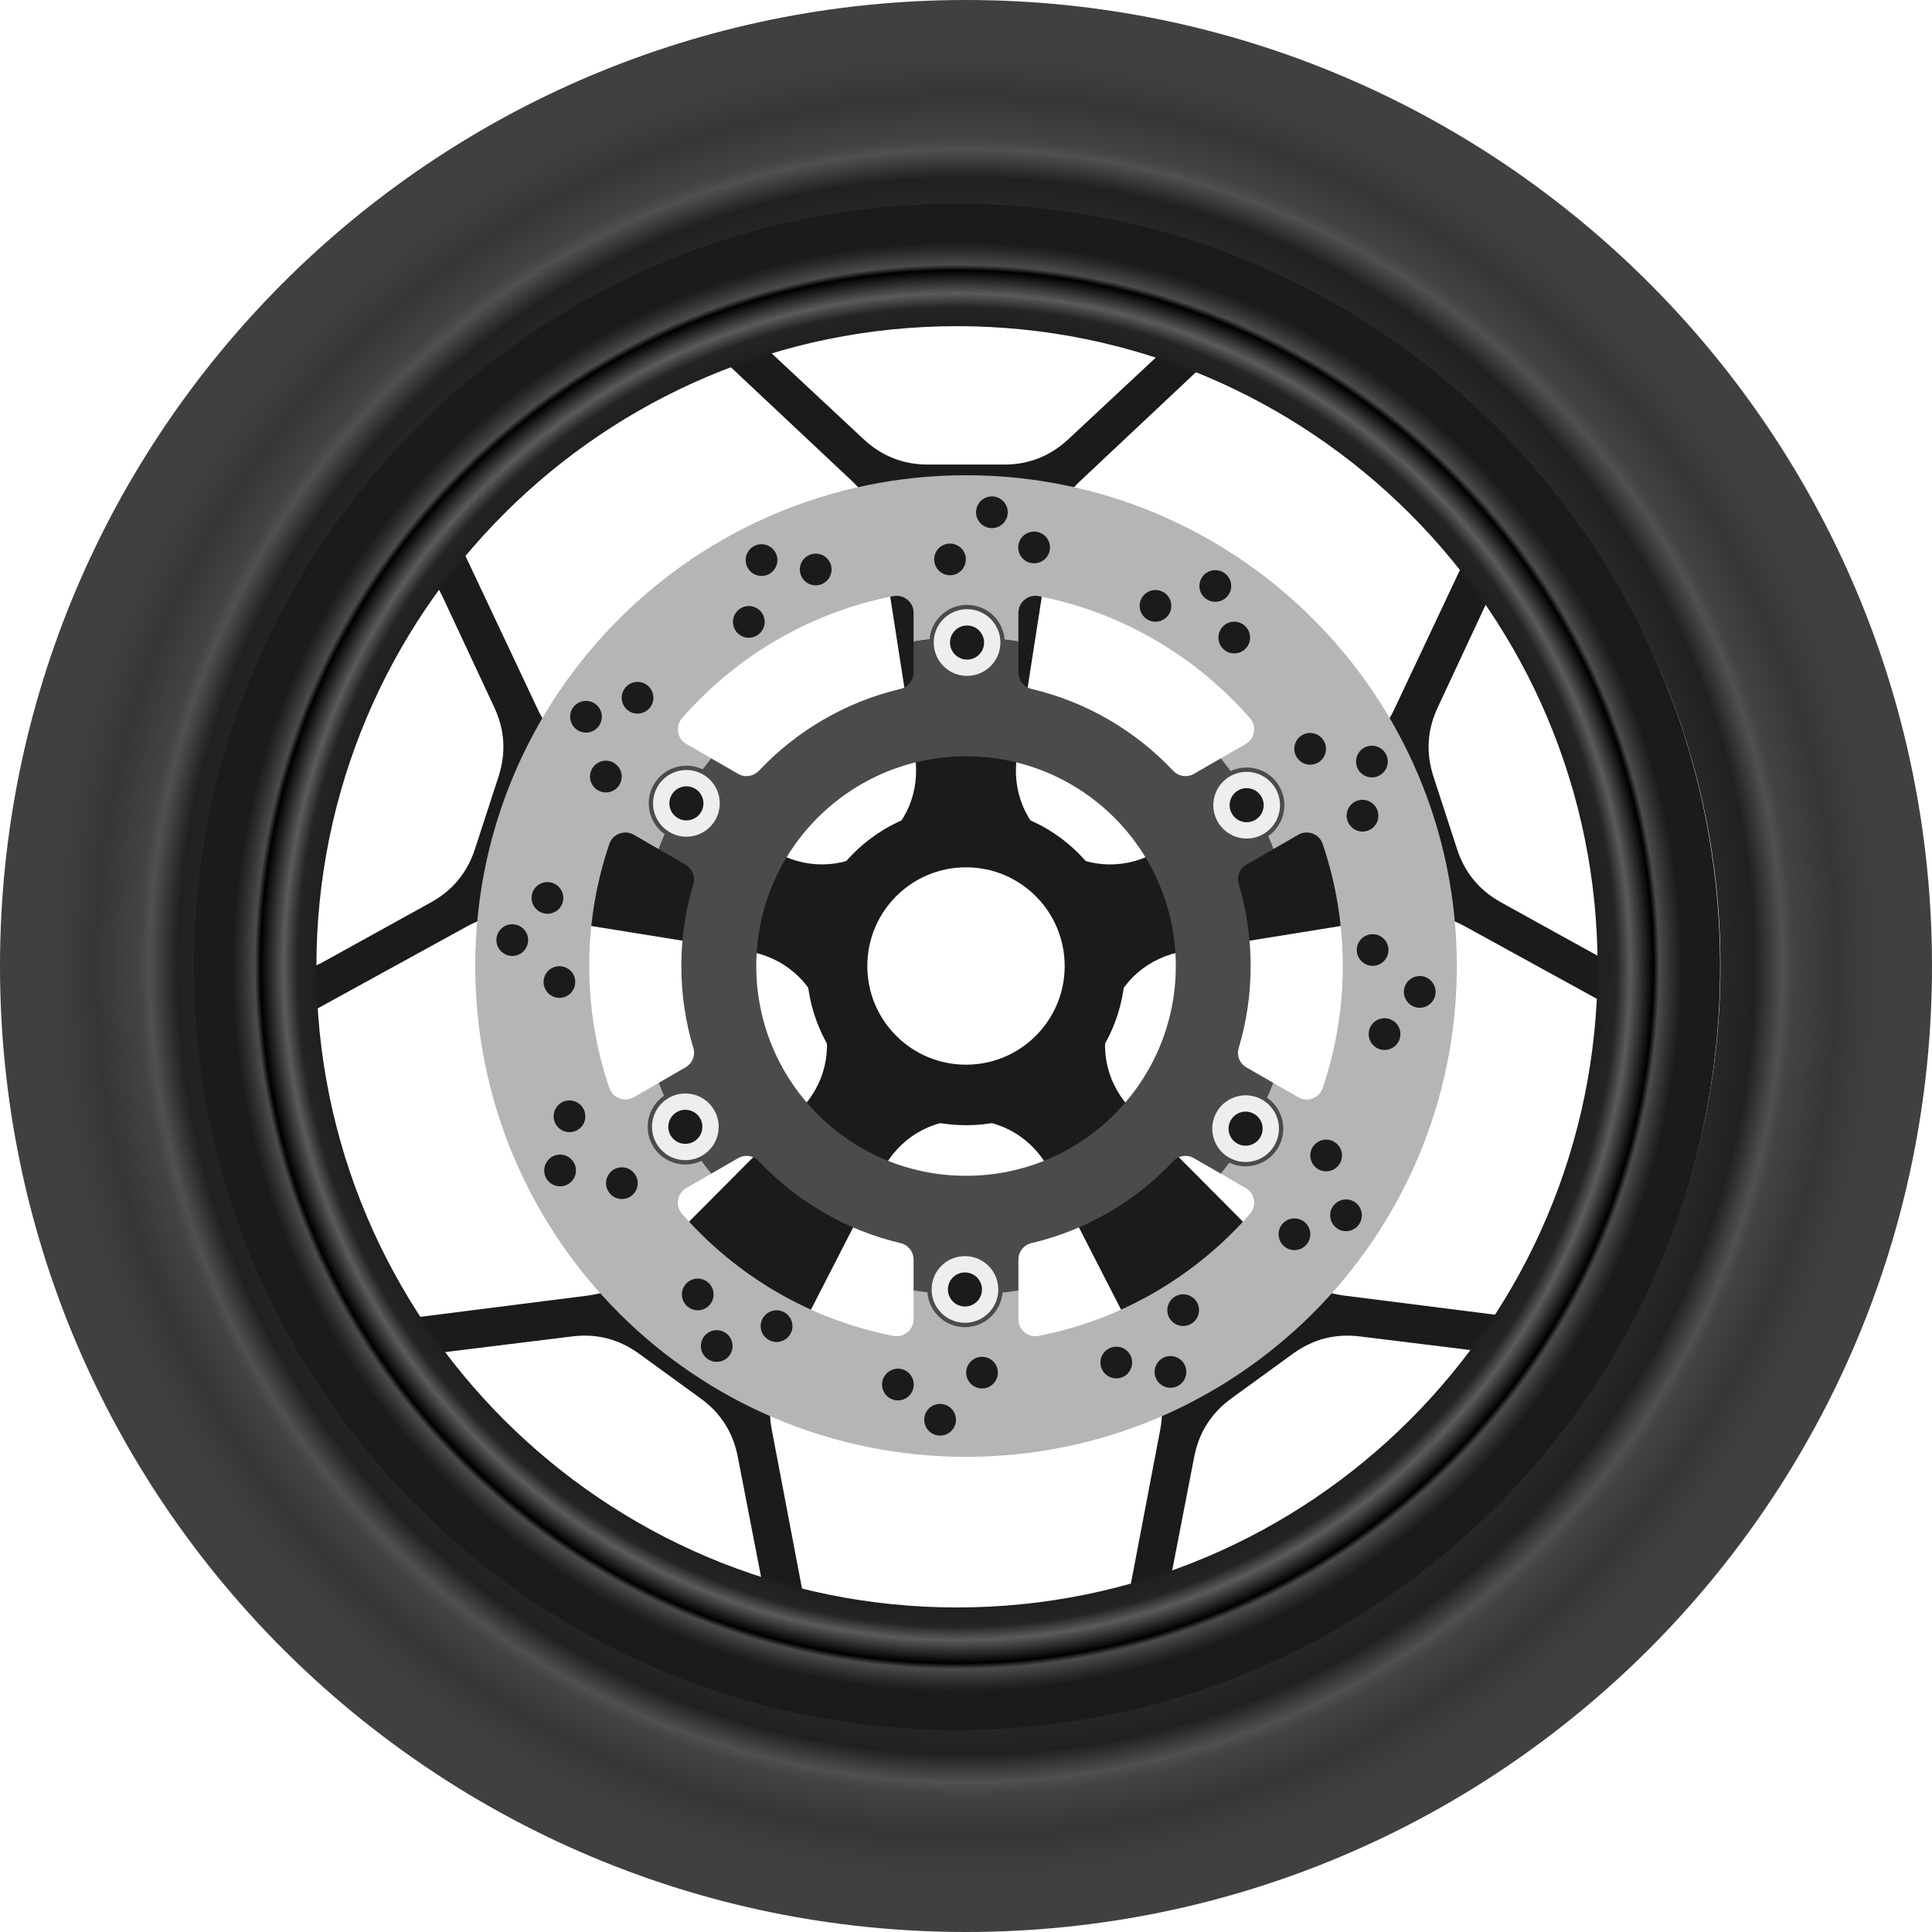
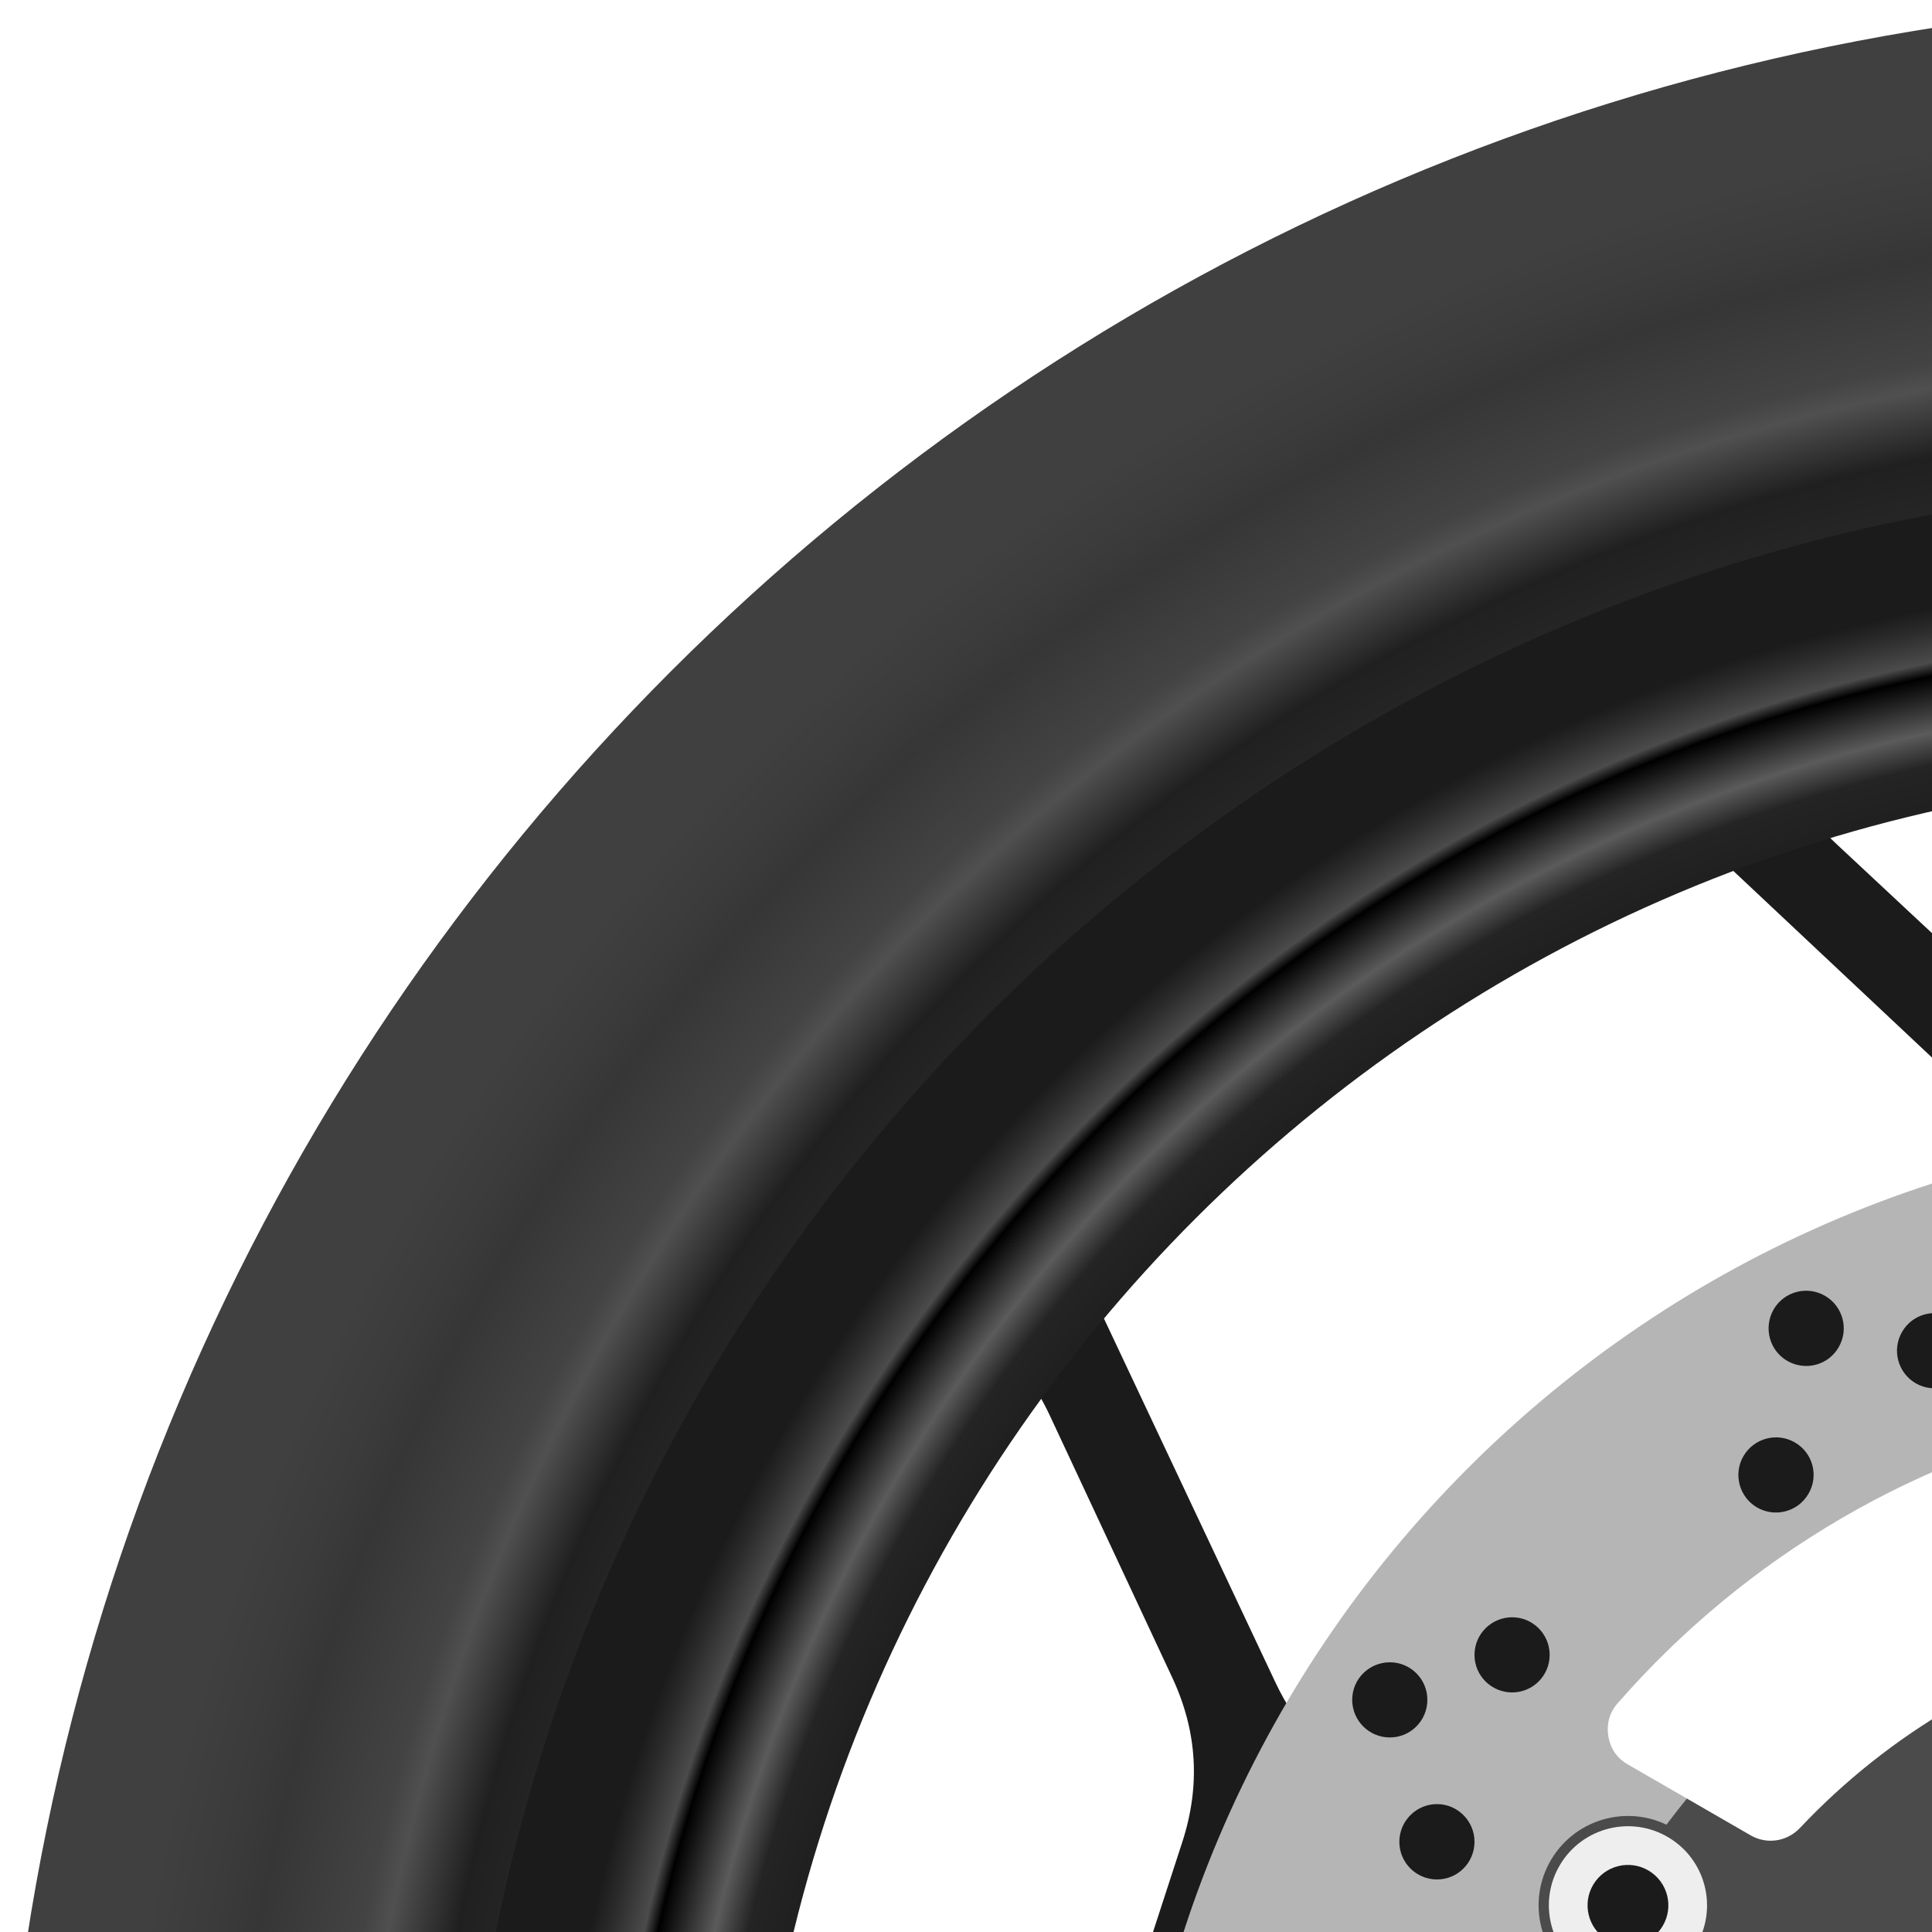
- <svg xmlns="http://www.w3.org/2000/svg" xml:space="preserve" version="1.1" style="shape-rendering:geometricPrecision; text-rendering:geometricPrecision; image-rendering:optimizeQuality; fill-rule:evenodd; clip-rule:evenodd" viewBox="0 0 237.17 237.17">
+ <svg xmlns="http://www.w3.org/2000/svg" xml:space="preserve" version="1.1" style="shape-rendering:geometricPrecision; text-rendering:geometricPrecision; image-rendering:optimizeQuality; fill-rule:evenodd; clip-rule:evenodd" viewBox="0 0 100 100">
  <defs>
    <style type="text/css">
   
    .fil4 {fill:#1B1B1B}
    .fil1 {fill:#1B1B1B}
    .fil5 {fill:#4B4B4B}
    .fil3 {fill:#4B4B4B}
    .fil0 {fill:#999999}
    .fil2 {fill:#B5B5B5}
    .fil6 {fill:#EEEEEE}
    .fil7 {fill:url(#id0)}
    .fil8 {fill:url(#id1)}
   
  </style>
    <radialGradient id="id0" gradientUnits="userSpaceOnUse" gradientTransform="matrix(1 -0 -0 0.999998 0 0)" cx="118.59" cy="118.59" r="112.61" fx="118.59" fy="118.59">
      <stop offset="0" style="stop-opacity:1; stop-color:black" />
      <stop offset="0.769" style="stop-opacity:1; stop-color:black" />
      <stop offset="0.8" style="stop-opacity:1; stop-color:#2B2B2B" />
      <stop offset="0.831" style="stop-opacity:1; stop-color:#262626" />
      <stop offset="0.859" style="stop-opacity:1; stop-color:#202020" />
      <stop offset="0.89" style="stop-opacity:1; stop-color:#505050" />
      <stop offset="0.902" style="stop-opacity:1; stop-color:#434343" />
      <stop offset="0.949" style="stop-opacity:1; stop-color:#363636" />
      <stop offset="0.969" style="stop-opacity:1; stop-color:#3B3B3B" />
      <stop offset="1" style="stop-opacity:1; stop-color:#404040" />
    </radialGradient>
    <radialGradient id="id1" gradientUnits="userSpaceOnUse" gradientTransform="matrix(1 -0 -0 1 0 0)" cx="117.48" cy="118.69" r="88.96" fx="117.48" fy="118.69">
      <stop offset="0" style="stop-opacity:1; stop-color:#1B1B1B" />
      <stop offset="0.839" style="stop-opacity:1; stop-color:black" />
      <stop offset="0.851" style="stop-opacity:1; stop-color:#949494" />
      <stop offset="0.859" style="stop-opacity:1; stop-color:#1B1B1B" />
      <stop offset="0.91" style="stop-opacity:1; stop-color:#242424" />
      <stop offset="0.929" style="stop-opacity:1; stop-color:#5B5B5B" />
      <stop offset="0.961" style="stop-opacity:1; stop-color:black" />
      <stop offset="0.969" style="stop-opacity:1; stop-color:#4B4B4B" />
      <stop offset="0.988" style="stop-opacity:1; stop-color:#2B2B2B" />
      <stop offset="1" style="stop-opacity:1; stop-color:#1B1B1B" />
    </radialGradient>
  </defs>
  <g id="front_wheel">
    <path id="pattern" class="fil1" d="M98.12 136.37l-19.26 19.36c-1.89,1.91 -4.08,2.98 -6.75,3.32l-30.91 3.92c1.67,2.93 3.52,5.77 5.54,8.52l0.66 -0.91c1.96,-2.7 4.65,-4.29 7.96,-4.69l14.86 -1.83c3.03,-0.38 5.76,0.33 8.23,2.12l7.56 5.49c2.47,1.79 3.98,4.17 4.56,7.17l2.85 14.7c0.64,3.27 -0.04,6.32 -2,9.02l-0.6 0.83c3.2,1.05 6.45,1.91 9.72,2.58l-5.8 -30.47c-0.5,-2.64 -0.15,-5.06 1.08,-7.45l12.46 -24.3c2.03,-3.96 5.85,-6.3 10.31,-6.3 4.45,0 8.27,2.34 10.31,6.3l12.45 24.3c1.23,2.39 1.58,4.81 1.08,7.45l-5.83 30.6c3.3,-0.68 6.58,-1.56 9.81,-2.63l-0.66 -0.91c-1.96,-2.69 -2.63,-5.75 -2,-9.02l2.85 -14.7c0.58,-3 2.1,-5.38 4.56,-7.17l7.56 -5.49c2.47,-1.79 5.2,-2.5 8.23,-2.12l14.86 1.83c3.31,0.4 6,1.99 7.96,4.69l0.61 0.83c1.98,-2.73 3.8,-5.55 5.45,-8.46l-30.77 -3.9c-2.66,-0.33 -4.85,-1.41 -6.75,-3.32l-19.26 -19.36c-3.14,-3.16 -4.18,-7.51 -2.8,-11.75 1.37,-4.24 4.77,-7.15 9.17,-7.86l26.96 -4.34c2.65,-0.43 5.06,-0.01 7.42,1.28l27.31 15c0.37,-3.35 0.54,-6.74 0.52,-10.14l-1.07 0.35c-3.17,1.02 -6.28,0.73 -9.19,-0.89l-13.11 -7.25c-2.67,-1.48 -4.46,-3.66 -5.4,-6.56l-2.89 -8.88c-0.94,-2.91 -0.77,-5.72 0.52,-8.48l6.34 -13.58c1.41,-3.02 3.75,-5.09 6.92,-6.12l0.97 -0.31c-1.98,-2.74 -4.1,-5.34 -6.35,-7.8l-13.22 28.05c-1.14,2.44 -2.85,4.19 -5.25,5.4l-24.36 12.34c-3.97,2.01 -8.44,1.65 -12.04,-0.97 -3.61,-2.62 -5.33,-6.75 -4.64,-11.15l4.2 -26.98c0.42,-2.66 1.56,-4.82 3.52,-6.66l22.7 -21.34c-3.07,-1.39 -6.24,-2.6 -9.49,-3.64l0 1.13c0,3.33 -1.24,6.2 -3.68,8.47l-10.95 10.22c-2.23,2.08 -4.85,3.12 -7.9,3.12l-9.34 0c-3.06,0 -5.68,-1.04 -7.91,-3.12l-10.95 -10.22c-2.44,-2.27 -3.68,-5.14 -3.68,-8.47l0 -1.03c-3.21,1.04 -6.34,2.25 -9.38,3.64l22.6 21.23c1.95,1.85 3.09,4.01 3.51,6.66l4.2 26.99c0.69,4.4 -1.03,8.53 -4.64,11.15 -3.6,2.62 -8.07,2.98 -12.04,0.96l-24.36 -12.33c-2.4,-1.21 -4.1,-2.96 -5.25,-5.4l-13.28 -28.18c-2.27,2.49 -4.4,5.13 -6.39,7.9l1.08 0.34c3.16,1.03 5.5,3.1 6.91,6.12l6.34 13.57c1.29,2.77 1.46,5.58 0.52,8.49l-2.89 8.88c-0.94,2.9 -2.73,5.08 -5.4,6.56l-13.11 7.25c-2.91,1.62 -6.02,1.91 -9.19,0.89l-0.98 -0.32c0,3.37 0.18,6.73 0.56,10.04l27.18 -14.93c2.36,-1.29 4.77,-1.71 7.42,-1.28l26.96 4.34c4.4,0.71 7.8,3.62 9.18,7.86 1.37,4.24 0.33,8.59 -2.81,11.75zm20.47 -29.9c6.69,0 12.11,5.42 12.11,12.12 0,6.69 -5.42,12.11 -12.11,12.11 -6.7,0 -12.12,-5.42 -12.12,-12.11 0,-6.7 5.42,-12.12 12.12,-12.12z" />
    <g id="brake_disk">
      <path class="fil2" d="M118.59 58.34c33.27,0 60.25,26.97 60.25,60.25 0,33.27 -26.98,60.25 -60.25,60.25 -33.28,0 -60.25,-26.98 -60.25,-60.25 0,-33.28 26.97,-60.25 60.25,-60.25zm-31.28 85.74l-3.05 1.75c-0.56,0.32 -0.91,0.83 -1.02,1.47 -0.1,0.63 0.06,1.23 0.49,1.71 6.62,7.58 15.67,12.98 25.93,14.98 0.64,0.12 1.23,-0.03 1.73,-0.44 0.5,-0.41 0.76,-0.96 0.76,-1.61l0 -3.52c4.25,0.69 8.62,0.69 12.87,0l0 3.52c0,0.65 0.26,1.2 0.76,1.62 0.5,0.41 1.09,0.55 1.73,0.43 10.26,-2 19.31,-7.4 25.93,-14.97 0.42,-0.49 0.59,-1.08 0.49,-1.72 -0.11,-0.64 -0.46,-1.14 -1.02,-1.46l-3.04 -1.76c2.7,-3.32 4.89,-7.07 6.44,-11.15l3.05 1.76c0.56,0.33 1.17,0.38 1.77,0.15 0.61,-0.23 1.04,-0.67 1.24,-1.28 3.29,-9.64 3.29,-20.3 0,-29.95 -0.2,-0.61 -0.63,-1.05 -1.24,-1.28 -0.6,-0.22 -1.21,-0.17 -1.77,0.15l-3.05 1.76c-1.55,-4.07 -3.74,-7.83 -6.44,-11.15l3.04 -1.75c0.56,-0.32 0.91,-0.83 1.02,-1.46 0.1,-0.64 -0.06,-1.23 -0.49,-1.72 -6.62,-7.57 -15.67,-12.97 -25.93,-14.98 -0.63,-0.12 -1.23,0.03 -1.73,0.44 -0.49,0.41 -0.76,0.96 -0.76,1.61l0 3.52c-4.25,-0.68 -8.61,-0.69 -12.87,0l0 -3.52c0,-0.65 -0.26,-1.2 -0.76,-1.61 -0.5,-0.41 -1.09,-0.56 -1.73,-0.44 -10.26,2 -19.31,7.4 -25.93,14.98 -0.42,0.48 -0.59,1.07 -0.48,1.71 0.1,0.64 0.45,1.14 1.01,1.46l3.05 1.76c-2.71,3.32 -4.9,7.08 -6.45,11.15l-3.04 -1.76c-0.56,-0.32 -1.18,-0.37 -1.78,-0.15 -0.61,0.23 -1.03,0.67 -1.24,1.28 -3.29,9.64 -3.29,20.3 0,29.95 0.21,0.61 0.63,1.05 1.24,1.28 0.6,0.22 1.21,0.17 1.77,-0.15l3.05 -1.76c1.55,4.07 3.74,7.83 6.45,11.15z" />
      <path class="fil3" d="M118.59 92.84c14.22,0 25.75,11.52 25.75,25.75 0,14.22 -11.53,25.75 -25.75,25.75 -14.23,0 -25.75,-11.53 -25.75,-25.75 0,-14.23 11.52,-25.75 25.75,-25.75zm6.43 65.58l0 -3.79c0,-0.98 0.66,-1.81 1.61,-2.03 6.77,-1.59 12.77,-5.15 17.39,-10.04 0.67,-0.72 1.71,-0.87 2.55,-0.38l3.3 1.9c2.7,-3.32 4.89,-7.07 6.44,-11.15l-3.29 -1.89c-0.85,-0.49 -1.24,-1.47 -0.95,-2.41 0.95,-3.18 1.46,-6.55 1.46,-10.04 0,-3.5 -0.51,-6.87 -1.46,-10.05 -0.29,-0.93 0.1,-1.91 0.95,-2.4l3.29 -1.9c-1.55,-4.07 -3.74,-7.83 -6.44,-11.15l-3.29 1.9c-0.85,0.49 -1.89,0.34 -2.56,-0.37 -4.61,-4.89 -10.62,-8.45 -17.39,-10.05 -0.95,-0.22 -1.61,-1.05 -1.61,-2.03l0 -3.79c-4.25,-0.68 -8.61,-0.69 -12.87,0l0 3.79c0,0.98 -0.65,1.81 -1.61,2.03 -6.76,1.6 -12.77,5.16 -17.38,10.05 -0.68,0.71 -1.72,0.86 -2.56,0.37l-3.29 -1.9c-2.71,3.32 -4.9,7.08 -6.45,11.15l3.29 1.9c0.85,0.49 1.24,1.46 0.96,2.4 -0.96,3.18 -1.47,6.55 -1.47,10.05 0,3.49 0.51,6.86 1.47,10.04 0.28,0.94 -0.11,1.91 -0.96,2.4l-3.29 1.9c1.55,4.07 3.74,7.83 6.45,11.15l3.29 -1.9c0.84,-0.49 1.88,-0.34 2.56,0.37 4.61,4.89 10.61,8.46 17.38,10.05 0.95,0.22 1.61,1.05 1.61,2.03l0 3.79c4.25,0.69 8.62,0.69 12.87,0z" />
      <path class="fil4" d="M118.59 105.47c7.24,0 13.12,5.87 13.12,13.12 0,7.24 -5.88,13.12 -13.12,13.12 -7.25,0 -13.12,-5.88 -13.12,-13.12 0,-7.25 5.87,-13.12 13.12,-13.12zm0 -6.43c10.79,0 19.54,8.75 19.54,19.55 0,10.79 -8.75,19.54 -19.54,19.54 -10.8,0 -19.55,-8.75 -19.55,-19.54 0,-10.8 8.75,-19.55 19.55,-19.55z" />
      <path class="fil4" d="M151.51 76.32c1.08,0 1.95,0.87 1.95,1.95 0,1.07 -0.87,1.94 -1.95,1.94 -1.07,0 -1.94,-0.87 -1.94,-1.94 0,-1.08 0.87,-1.95 1.94,-1.95zm-2.32 -6.33c1.07,0 1.95,0.87 1.95,1.95 0,1.07 -0.88,1.94 -1.95,1.94 -1.08,0 -1.95,-0.87 -1.95,-1.94 0,-1.08 0.87,-1.95 1.95,-1.95zm-7.35 2.44c1.08,0 1.95,0.87 1.95,1.95 0,1.07 -0.87,1.94 -1.95,1.94 -1.07,0 -1.94,-0.87 -1.94,-1.94 0,-1.08 0.87,-1.95 1.94,-1.95zm-15.87 -6.91c0.93,-0.54 2.12,-0.22 2.66,0.71 0.54,0.93 0.22,2.12 -0.71,2.66 -0.94,0.54 -2.13,0.22 -2.66,-0.71 -0.54,-0.93 -0.22,-2.12 0.71,-2.66zm-5.18 -4.32c0.93,-0.54 2.12,-0.22 2.66,0.71 0.54,0.93 0.22,2.12 -0.71,2.66 -0.93,0.54 -2.12,0.22 -2.66,-0.71 -0.54,-0.93 -0.22,-2.12 0.71,-2.66zm-5.14 5.79c0.93,-0.54 2.12,-0.22 2.66,0.71 0.53,0.93 0.21,2.12 -0.72,2.66 -0.93,0.53 -2.12,0.21 -2.65,-0.72 -0.54,-0.93 -0.22,-2.12 0.71,-2.65zm-17.2 1.95c0.53,-0.93 1.72,-1.25 2.66,-0.72 0.93,0.54 1.25,1.73 0.71,2.66 -0.54,0.94 -1.73,1.25 -2.66,0.72 -0.93,-0.54 -1.25,-1.73 -0.71,-2.66zm-6.65 -1.16c0.54,-0.93 1.73,-1.25 2.66,-0.71 0.93,0.54 1.25,1.73 0.71,2.66 -0.53,0.93 -1.72,1.25 -2.66,0.71 -0.93,-0.54 -1.24,-1.72 -0.71,-2.66zm-1.56 7.59c0.54,-0.93 1.73,-1.25 2.66,-0.71 0.93,0.53 1.25,1.72 0.71,2.65 -0.54,0.94 -1.73,1.25 -2.66,0.72 -0.93,-0.54 -1.25,-1.73 -0.71,-2.66zm-13.92 10.29c0,-1.08 0.87,-1.95 1.95,-1.95 1.07,0 1.94,0.87 1.94,1.95 0,1.07 -0.87,1.94 -1.94,1.94 -1.08,0 -1.95,-0.87 -1.95,-1.94zm-6.33 2.32c0,-1.07 0.87,-1.94 1.95,-1.94 1.07,0 1.94,0.87 1.94,1.94 0,1.08 -0.87,1.95 -1.94,1.95 -1.08,0 -1.95,-0.87 -1.95,-1.95zm2.44 7.35c0,-1.07 0.87,-1.95 1.95,-1.95 1.07,0 1.94,0.88 1.94,1.95 0,1.08 -0.87,1.95 -1.94,1.95 -1.08,0 -1.95,-0.87 -1.95,-1.95zm-6.91 15.87c-0.54,-0.93 -0.22,-2.12 0.71,-2.66 0.93,-0.53 2.12,-0.22 2.66,0.72 0.54,0.93 0.22,2.12 -0.71,2.65 -0.93,0.54 -2.12,0.22 -2.66,-0.71zm-4.32 5.18c-0.54,-0.93 -0.22,-2.12 0.71,-2.66 0.93,-0.54 2.12,-0.22 2.66,0.71 0.54,0.93 0.22,2.12 -0.71,2.66 -0.93,0.54 -2.12,0.22 -2.66,-0.71zm5.79 5.14c-0.54,-0.93 -0.22,-2.12 0.71,-2.65 0.93,-0.54 2.12,-0.22 2.66,0.71 0.53,0.93 0.21,2.12 -0.72,2.66 -0.93,0.53 -2.12,0.21 -2.65,-0.72zm1.95 17.2c-0.93,-0.53 -1.25,-1.72 -0.72,-2.65 0.54,-0.94 1.73,-1.26 2.66,-0.72 0.93,0.54 1.25,1.73 0.72,2.66 -0.54,0.93 -1.73,1.25 -2.66,0.71zm-1.16 6.65c-0.93,-0.54 -1.25,-1.73 -0.71,-2.66 0.54,-0.93 1.73,-1.25 2.66,-0.71 0.93,0.54 1.25,1.73 0.71,2.66 -0.54,0.93 -1.72,1.25 -2.66,0.71zm7.59 1.56c-0.93,-0.54 -1.25,-1.73 -0.71,-2.66 0.53,-0.93 1.72,-1.25 2.65,-0.71 0.93,0.54 1.25,1.73 0.72,2.66 -0.54,0.93 -1.73,1.25 -2.66,0.71zm10.29 13.92c-1.08,0 -1.95,-0.87 -1.95,-1.95 0,-1.07 0.87,-1.94 1.95,-1.94 1.07,0 1.94,0.87 1.94,1.94 0,1.08 -0.87,1.95 -1.94,1.95zm2.32 6.33c-1.07,0 -1.94,-0.87 -1.94,-1.94 0,-1.08 0.87,-1.95 1.94,-1.95 1.08,0 1.95,0.87 1.95,1.95 0,1.07 -0.87,1.94 -1.95,1.94zm7.35 -2.44c-1.07,0 -1.95,-0.87 -1.95,-1.94 0,-1.08 0.88,-1.95 1.95,-1.95 1.07,0 1.95,0.87 1.95,1.95 0,1.07 -0.88,1.94 -1.95,1.94zm15.87 6.91c-0.93,0.54 -2.12,0.22 -2.66,-0.71 -0.53,-0.93 -0.22,-2.12 0.72,-2.66 0.93,-0.54 2.12,-0.22 2.65,0.71 0.54,0.93 0.22,2.12 -0.71,2.66zm5.18 4.32c-0.93,0.54 -2.12,0.22 -2.66,-0.71 -0.54,-0.93 -0.22,-2.12 0.71,-2.66 0.93,-0.53 2.12,-0.22 2.66,0.71 0.54,0.94 0.22,2.13 -0.71,2.66zm5.14 -5.78c-0.93,0.53 -2.12,0.21 -2.65,-0.72 -0.54,-0.93 -0.22,-2.12 0.71,-2.65 0.93,-0.54 2.12,-0.22 2.66,0.71 0.53,0.93 0.21,2.12 -0.72,2.66zm17.2 -1.96c-0.53,0.94 -1.72,1.25 -2.65,0.72 -0.94,-0.54 -1.26,-1.73 -0.72,-2.66 0.54,-0.93 1.73,-1.25 2.66,-0.71 0.93,0.53 1.25,1.72 0.71,2.65zm6.65 1.16c-0.54,0.93 -1.73,1.25 -2.66,0.71 -0.93,-0.54 -1.25,-1.73 -0.71,-2.66 0.54,-0.93 1.73,-1.25 2.66,-0.71 0.93,0.54 1.25,1.73 0.71,2.66zm1.56 -7.59c-0.54,0.93 -1.73,1.25 -2.66,0.72 -0.93,-0.54 -1.25,-1.73 -0.71,-2.66 0.54,-0.93 1.73,-1.25 2.66,-0.71 0.93,0.53 1.25,1.72 0.71,2.65zm13.92 -10.29c0,1.08 -0.87,1.95 -1.95,1.95 -1.07,0 -1.94,-0.87 -1.94,-1.95 0,-1.07 0.87,-1.94 1.94,-1.94 1.08,0 1.95,0.87 1.95,1.94zm6.33 -2.32c0,1.07 -0.87,1.95 -1.94,1.95 -1.08,0 -1.95,-0.88 -1.95,-1.95 0,-1.08 0.87,-1.95 1.95,-1.95 1.07,0 1.94,0.87 1.94,1.95zm-2.44 -7.35c0,1.08 -0.87,1.95 -1.94,1.95 -1.08,0 -1.95,-0.87 -1.95,-1.95 0,-1.07 0.87,-1.94 1.95,-1.94 1.07,0 1.94,0.87 1.94,1.94zm6.91 -15.87c0.54,0.93 0.22,2.12 -0.71,2.66 -0.93,0.54 -2.12,0.22 -2.66,-0.71 -0.54,-0.94 -0.22,-2.13 0.71,-2.66 0.93,-0.54 2.12,-0.22 2.66,0.71zm4.32 -5.18c0.54,0.93 0.22,2.12 -0.71,2.66 -0.93,0.54 -2.12,0.22 -2.66,-0.71 -0.54,-0.93 -0.22,-2.12 0.71,-2.66 0.94,-0.54 2.12,-0.22 2.66,0.71zm-5.78 -5.14c0.53,0.93 0.21,2.12 -0.72,2.66 -0.93,0.53 -2.12,0.21 -2.65,-0.72 -0.54,-0.93 -0.22,-2.12 0.71,-2.65 0.93,-0.54 2.12,-0.22 2.66,0.71zm-1.96 -17.2c0.94,0.53 1.25,1.73 0.72,2.66 -0.54,0.93 -1.73,1.25 -2.66,0.71 -0.93,-0.54 -1.25,-1.73 -0.72,-2.66 0.54,-0.93 1.73,-1.25 2.66,-0.71zm1.16 -6.65c0.93,0.54 1.25,1.73 0.71,2.66 -0.54,0.93 -1.73,1.25 -2.66,0.71 -0.93,-0.53 -1.25,-1.72 -0.71,-2.65 0.54,-0.94 1.73,-1.25 2.66,-0.72zm-7.59 -1.56c0.93,0.54 1.25,1.73 0.72,2.66 -0.54,0.93 -1.73,1.25 -2.66,0.71 -0.93,-0.54 -1.25,-1.73 -0.71,-2.66 0.53,-0.93 1.72,-1.25 2.65,-0.71z" />
      <g id="dots">
        <g id="dot_6">
          <circle class="fil5" transform="matrix(0.383312 -0.634368 0.634368 0.383312 84.2628 98.6194)" r="6.24" />
          <circle class="fil6" transform="matrix(0.33928 -0.561495 0.561495 0.33928 84.2628 98.6195)" r="6.24" />
          <circle class="fil4" transform="matrix(0.17332 -0.286839 0.286839 0.17332 84.2628 98.6197)" r="6.24" />
        </g>
        <g id="dot_5">
          <circle class="fil5" transform="matrix(-0.357723 -0.649142 0.649142 -0.357723 84.1328 138.327)" r="6.24" />
          <circle class="fil6" transform="matrix(-0.316629 -0.574573 0.574573 -0.316629 84.1329 138.327)" r="6.24" />
          <circle class="fil4" transform="matrix(-0.16175 -0.293519 0.293519 -0.16175 84.1331 138.327)" r="6.24" />
        </g>
        <g id="dot_4">
          <circle class="fil5" transform="matrix(-0.741035 -0.0147744 0.0147744 -0.741035 118.456 158.294)" r="6.24" />
          <circle class="fil6" transform="matrix(-0.655909 -0.0130772 0.0130772 -0.655909 118.456 158.293)" r="6.24" />
          <circle class="fil4" transform="matrix(-0.33507 -0.00668045 0.00668045 -0.33507 118.456 158.293)" r="6.24" />
        </g>
        <g id="dot_3">
          <circle class="fil5" transform="matrix(-0.383312 0.634368 -0.634368 -0.383312 152.909 138.552)" r="6.24" />
          <circle class="fil6" transform="matrix(-0.33928 0.561495 -0.561495 -0.33928 152.909 138.552)" r="6.24" />
          <circle class="fil4" transform="matrix(-0.17332 0.286839 -0.286839 -0.17332 152.909 138.552)" r="6.24" />
        </g>
        <g id="dot_2">
          <circle class="fil5" transform="matrix(0.357723 0.649142 -0.649142 0.357723 153.039 98.8445)" r="6.24" />
          <circle class="fil6" transform="matrix(0.316629 0.574573 -0.574573 0.316629 153.038 98.8444)" r="6.24" />
          <circle class="fil4" transform="matrix(0.16175 0.293519 -0.293519 0.16175 153.038 98.8444)" r="6.24" />
        </g>
        <g id="dot_1">
          <circle class="fil5" transform="matrix(0.741035 0.0147744 -0.0147744 0.741035 118.716 78.8781)" r="6.24" />
          <circle class="fil6" transform="matrix(0.655909 0.0130772 -0.0130772 0.655909 118.716 78.8781)" r="6.24" />
          <circle class="fil4" transform="matrix(0.33507 0.00668045 -0.00668045 0.33507 118.715 78.8783)" r="6.24" />
        </g>
      </g>
    </g>
    <path id="tire" class="fil7" d="M118.59 25.98c51.14,0 92.61,41.46 92.61,92.61 0,51.14 -41.47,92.61 -92.61,92.61 -51.15,0 -92.61,-41.47 -92.61,-92.61 0,-51.15 41.46,-92.61 92.61,-92.61zm0 -25.98c65.48,0 118.58,53.1 118.58,118.59 0,65.48 -53.1,118.58 -118.58,118.58 -65.49,0 -118.59,-53.1 -118.59,-118.58 0,-65.49 53.1,-118.59 118.59,-118.59z" />
    <path id="rim" class="fil8" d="M117.48 25c51.74,0 93.68,41.94 93.68,93.69 0,51.74 -41.94,93.68 -93.68,93.68 -51.74,0 -93.68,-41.94 -93.68,-93.68 0,-51.75 41.94,-93.69 93.68,-93.69zm0 15.04c43.43,0 78.64,35.21 78.64,78.65 0,43.43 -35.21,78.64 -78.64,78.64 -43.43,0 -78.64,-35.21 -78.64,-78.64 0,-43.44 35.21,-78.65 78.64,-78.65z" />
  </g>
</svg>
